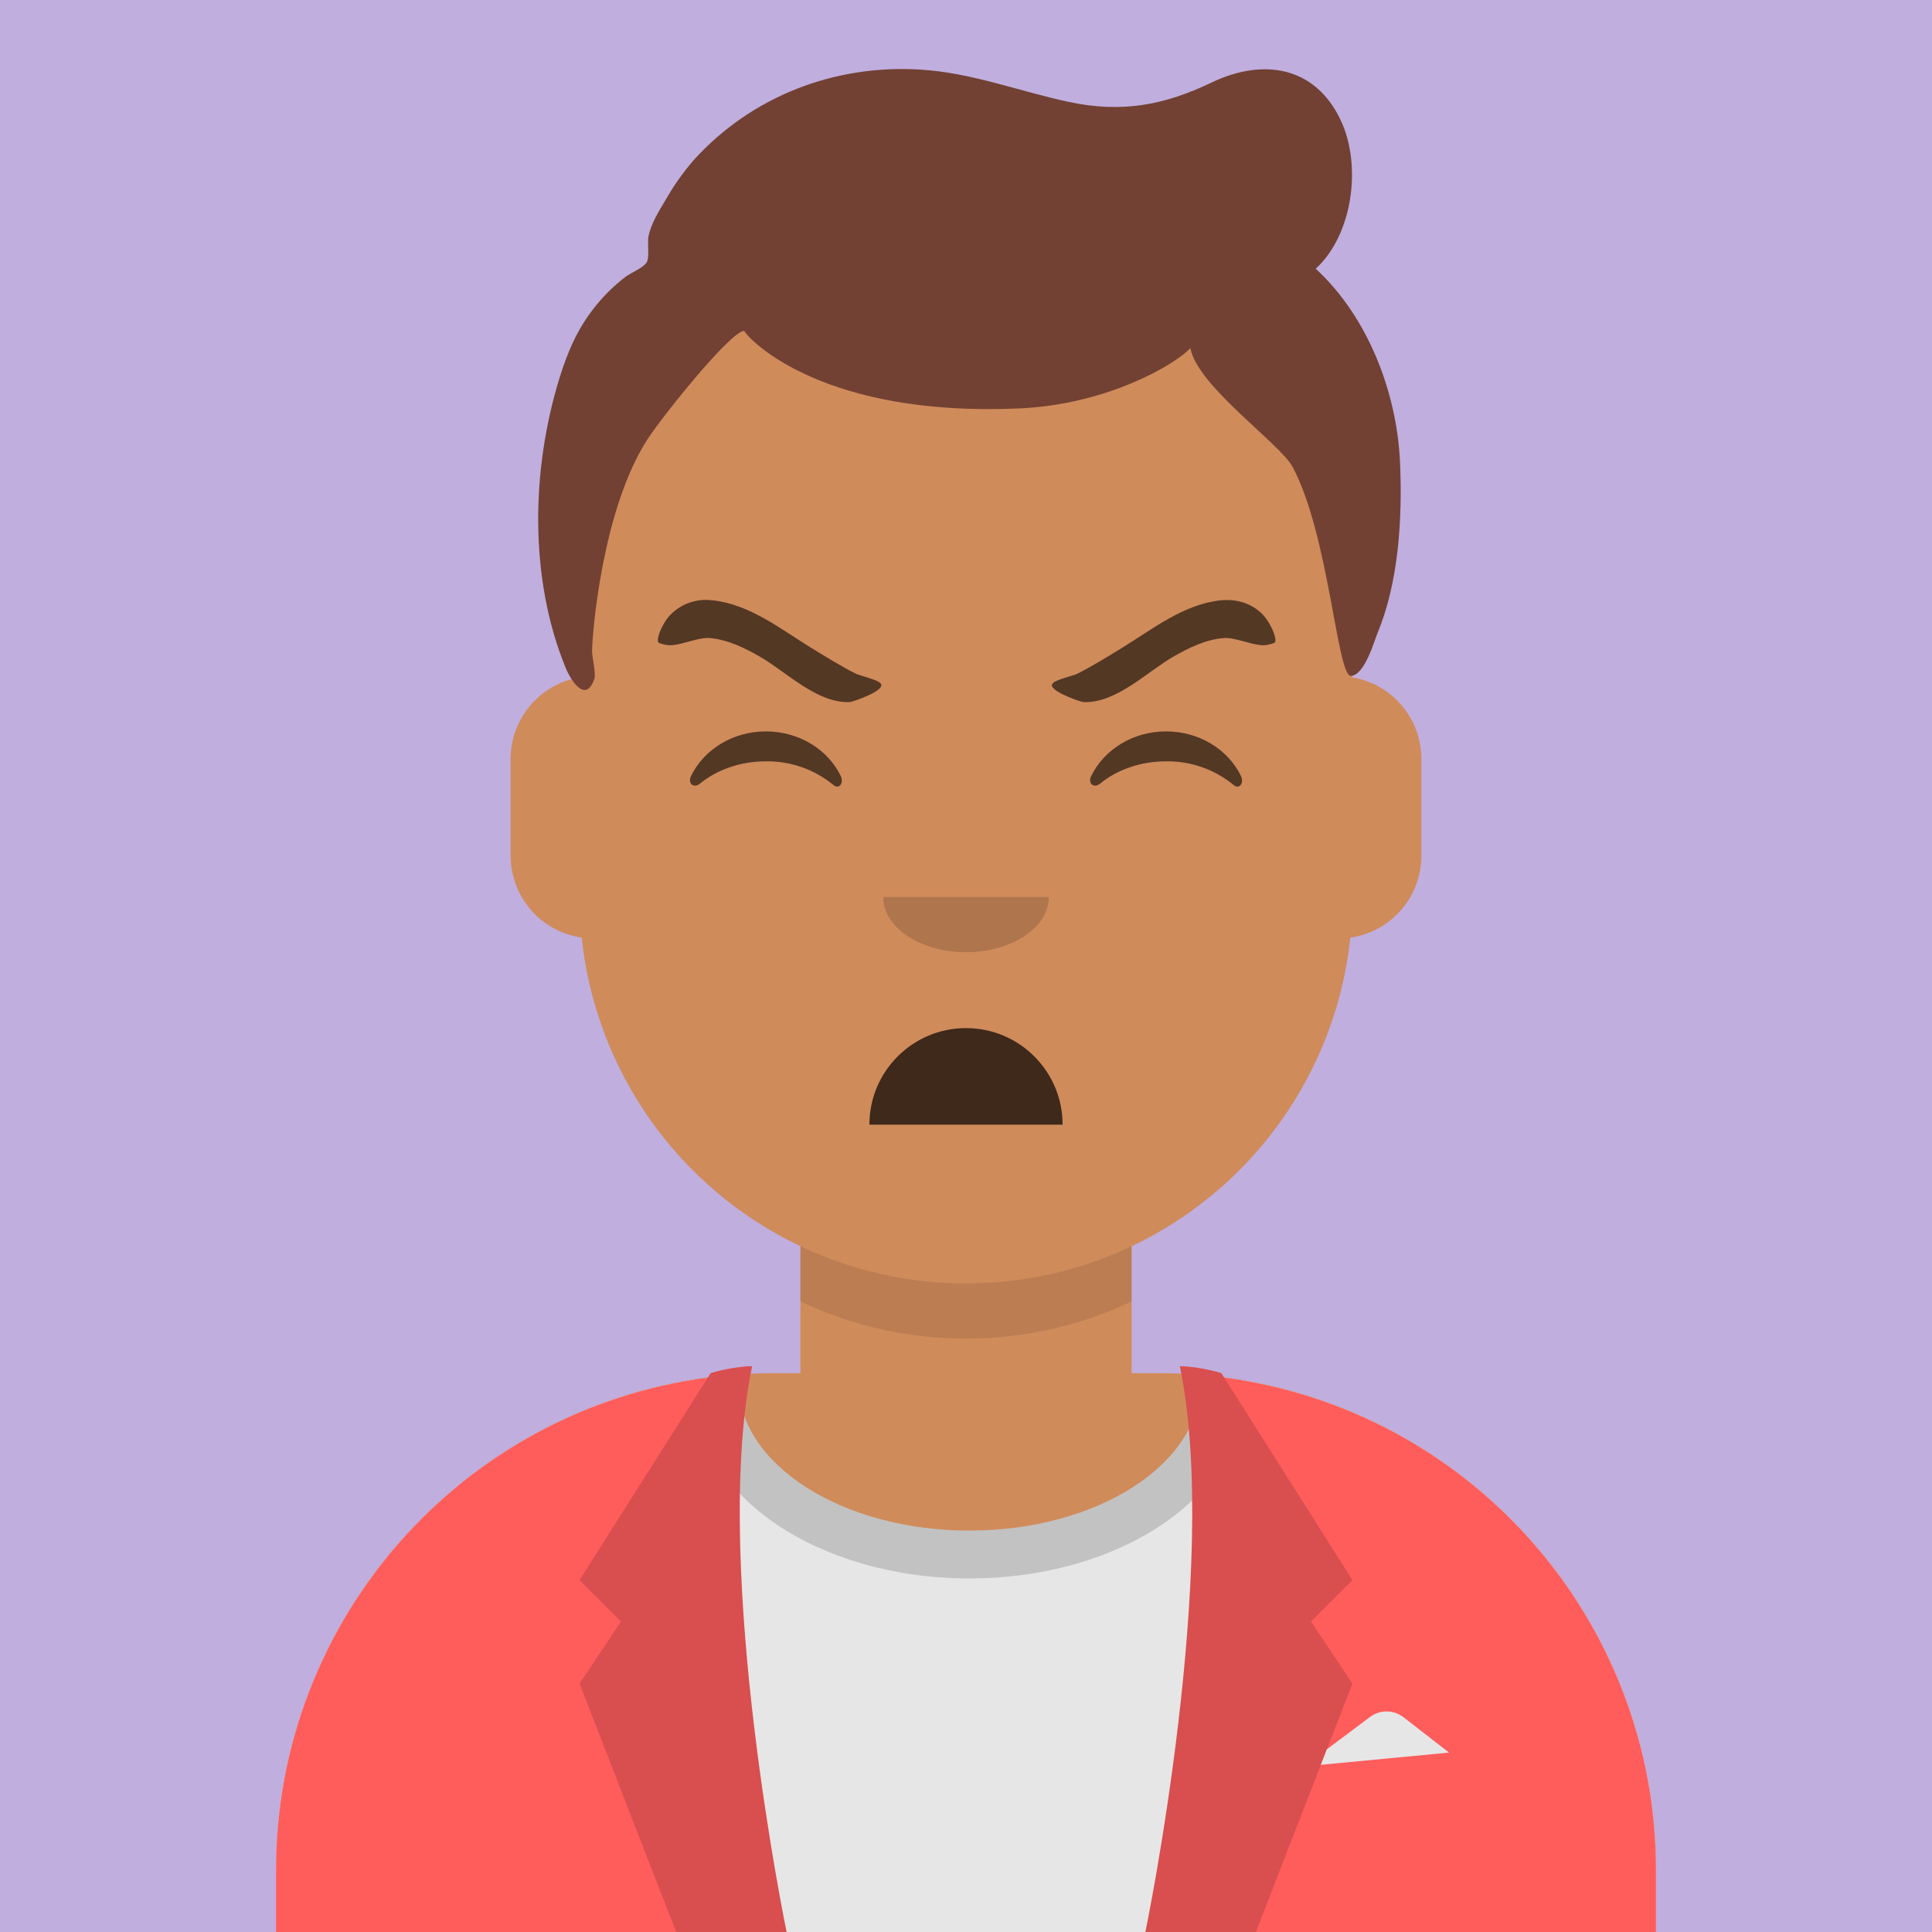
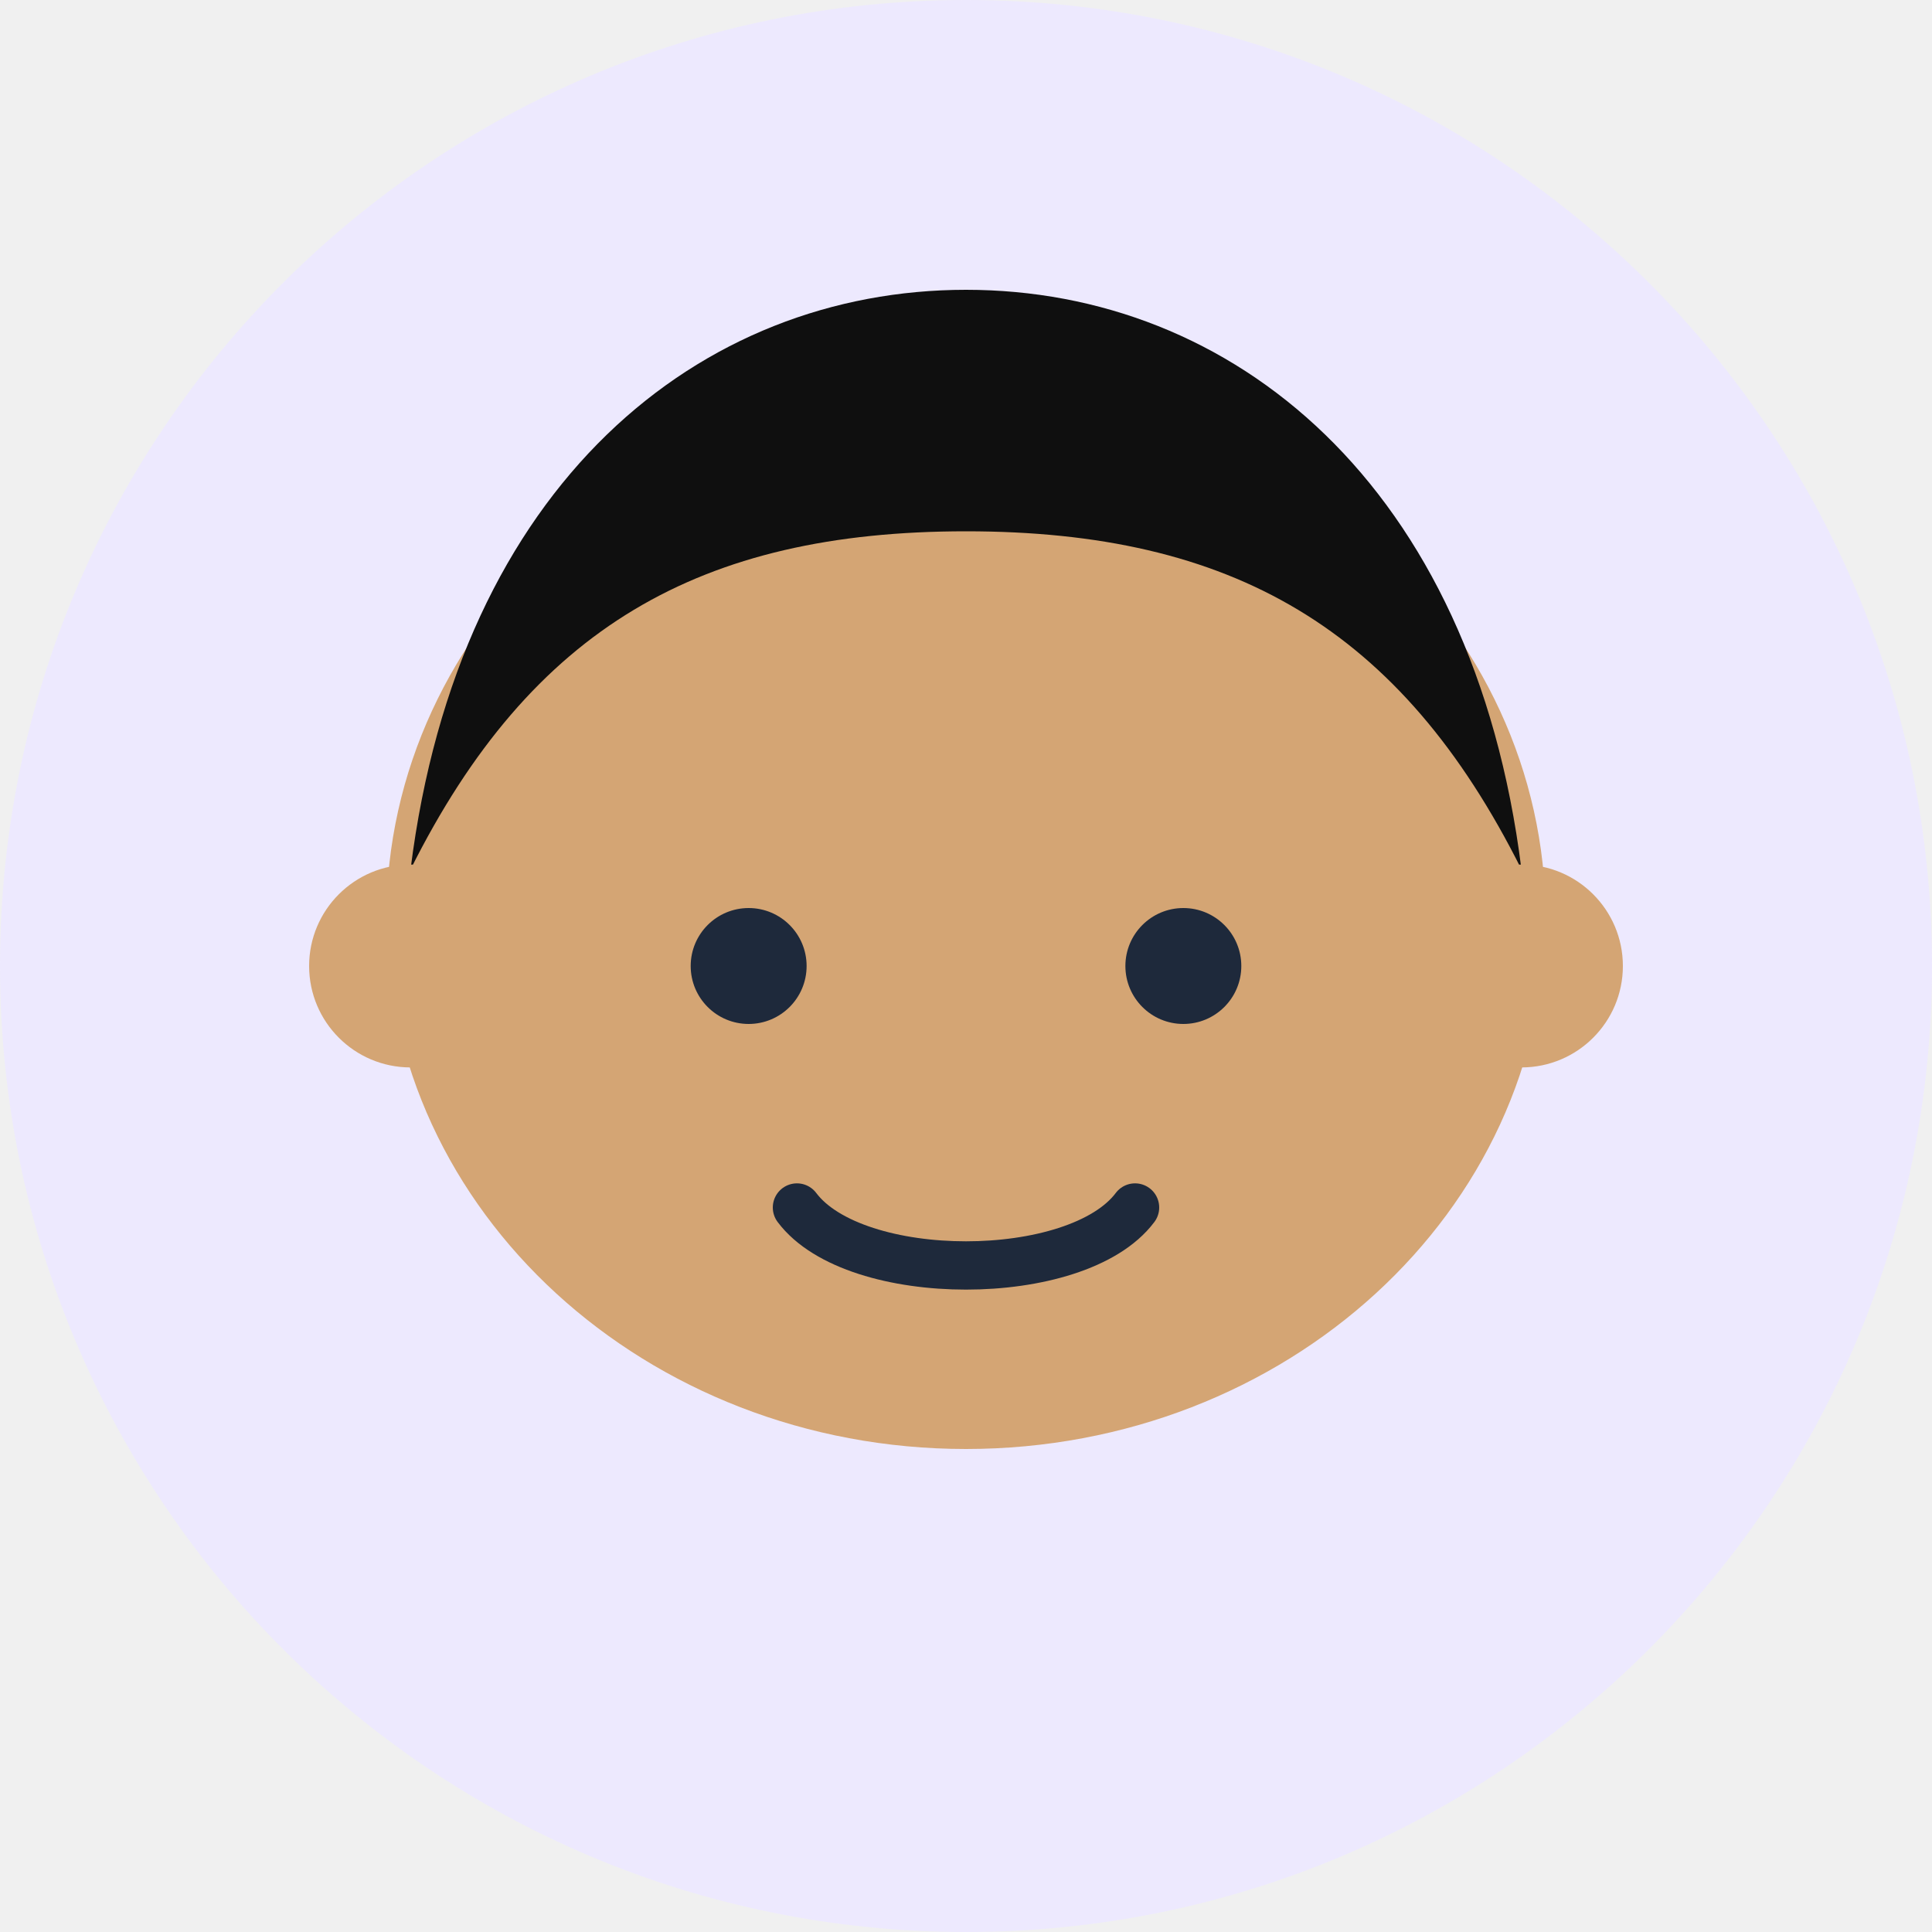
- <svg xmlns="http://www.w3.org/2000/svg" viewBox="0 0 280 280" fill="none" shape-rendering="auto">
-   <mask id="viewboxMask">
-     <rect width="280" height="280" rx="0" ry="0" x="0" y="0" fill="#fff" />
-   </mask>
-   <g mask="url(#viewboxMask)">
-     <rect fill="#c0aede" width="280" height="280" x="0" y="0" />
-     <g transform="translate(8)">
-       <path d="M132 36a56 56 0 0 0-56 56v6.17A12 12 0 0 0 66 110v14a12 12 0 0 0 10.3 11.88 56.04 56.04 0 0 0 31.7 44.73v18.4h-4a72 72 0 0 0-72 72v9h200v-9a72 72 0 0 0-72-72h-4v-18.39a56.04 56.04 0 0 0 31.7-44.73A12 12 0 0 0 198 124v-14a12 12 0 0 0-10-11.83V92a56 56 0 0 0-56-56Z" fill="#d08b5b" />
-       <path d="M108 180.61v8a55.79 55.79 0 0 0 24 5.39c8.59 0 16.73-1.93 24-5.39v-8a55.79 55.79 0 0 1-24 5.39 55.79 55.79 0 0 1-24-5.39Z" fill="#000" fill-opacity=".1" />
-       <g transform="translate(0 170)">
-         <path d="M132.5 51.83c18.5 0 33.5-9.62 33.5-21.48 0-.36-.01-.7-.04-1.06A72 72 0 0 1 232 101.04V110H32v-8.95a72 72 0 0 1 67.05-71.83c-.03.37-.05.75-.05 1.13 0 11.86 15 21.48 33.5 21.48Z" fill="#E6E6E6" />
-         <path d="M132.5 58.76c21.89 0 39.63-12.05 39.63-26.91 0-.6-.02-1.2-.08-1.8-2-.33-4.03-.59-6.1-.76.04.35.05.7.05 1.06 0 11.86-15 21.48-33.5 21.48S99 42.2 99 30.35c0-.38.02-.76.05-1.13-2.06.14-4.08.36-6.08.67-.07.65-.1 1.3-.1 1.96 0 14.86 17.74 26.91 39.63 26.91Z" fill="#000" fill-opacity=".16" />
-         <path d="M100.78 29.12 101 28c-2.96.05-6 1-6 1l-.42.66A72.01 72.01 0 0 0 32 101.06V110h74s-10.7-51.56-5.24-80.8l.02-.08ZM158 110s11-53 5-82c2.96.05 6 1 6 1l.42.66a72.01 72.01 0 0 1 62.58 71.4V110h-74Z" fill="#ff5c5c" />
-         <path d="M101 28c-6 29 5 82 5 82H90L76 74l6-9-6-6 19-30s3.04-.95 6-1ZM163 28c6 29-5 82-5 82h16l14-36-6-9 6-6-19-30s-3.04-.95-6-1Z" fill-rule="evenodd" clip-rule="evenodd" fill="#000" fill-opacity=".15" />
-         <path d="m183.42 85.77.87-2.24 6.27-4.7a4 4 0 0 1 4.85.05l6.6 5.12-18.59 1.77Z" fill="#E6E6E6" />
-       </g>
-       <g transform="translate(78 134)">
-         <path fill-rule="evenodd" clip-rule="evenodd" d="M40 29a14 14 0 1 1 28 0" fill="#000" fill-opacity=".7" />
-       </g>
-       <g transform="translate(104 122)">
-         <path fill-rule="evenodd" clip-rule="evenodd" d="M16 8c0 4.42 5.37 8 12 8s12-3.58 12-8" fill="#000" fill-opacity=".16" />
-       </g>
-       <g transform="translate(76 90)">
-         <path d="M16.16 22.45c1.85-3.8 6-6.45 10.84-6.45 4.81 0 8.96 2.63 10.82 6.4.55 1.13-.24 2.05-1.03 1.37a15.05 15.05 0 0 0-9.8-3.43c-3.73 0-7.12 1.24-9.55 3.23-.9.73-1.82-.01-1.28-1.12ZM74.16 22.45c1.85-3.8 6-6.45 10.84-6.45 4.81 0 8.96 2.63 10.82 6.4.55 1.13-.24 2.05-1.03 1.37a15.05 15.05 0 0 0-9.8-3.43c-3.74 0-7.13 1.24-9.56 3.23-.9.73-1.82-.01-1.28-1.12Z" fill-rule="evenodd" clip-rule="evenodd" fill="#000" fill-opacity=".6" />
-       </g>
-       <g transform="translate(76 82)">
-         <path d="M44.1 17.12ZM19.27 5.01a7.16 7.16 0 0 0-6.42 2.43c-.6.73-1.56 2.48-1.51 3.42.02.35.22.37 1.12.59 1.65.39 4.5-1.12 6.36-.98 2.58.2 5.04 1.4 7.28 2.68 3.84 2.2 8.35 6.84 13.1 6.6.35-.02 5.41-1.74 4.4-2.72-.31-.49-3.03-1.13-3.5-1.36-2.17-1.09-4.37-2.45-6.44-3.72C29.14 9.18 24.72 5.6 19.28 5ZM68.03 17.12ZM92.91 5.01c2.36-.27 4.85.5 6.42 2.43.6.73 1.56 2.48 1.51 3.42-.02.35-.22.37-1.12.59-1.65.39-4.5-1.12-6.36-.98-2.58.2-5.04 1.4-7.28 2.68-3.84 2.2-8.35 6.84-13.1 6.6-.35-.02-5.41-1.74-4.4-2.72.31-.49 3.03-1.13 3.5-1.36 2.17-1.09 4.36-2.45 6.44-3.72C83.05 9.18 87.46 5.6 92.91 5Z" fill-rule="evenodd" clip-rule="evenodd" fill="#000" fill-opacity=".6" />
-       </g>
-       <g transform="translate(-1)">
-         <path fill-rule="evenodd" clip-rule="evenodd" d="M183.68 38.95c5.4-4.95 6.7-14.99 3.64-21.5-3.77-8-11.42-9-18.75-5.48-6.9 3.31-13.06 4.42-20.62 2.81-7.26-1.54-14.14-4.26-21.65-4.7-12.32-.74-24.3 3.83-32.7 13.05a35.75 35.75 0 0 0-4.11 5.8c-.98 1.63-2.08 3.38-2.5 5.26-.2.9.18 3.1-.27 3.83-.48.8-2.3 1.52-3.07 2.1a25.02 25.02 0 0 0-4.18 4.05c-2.66 3.22-4.13 6.59-5.37 10.57-4.1 13.25-4.45 29 .86 42 .7 1.74 2.9 5.36 4.18 1.64.26-.73-.33-3.19-.33-3.93 0-2.72 1.5-20.73 8.05-30.82 2.13-3.28 11.97-15.58 13.98-15.68 1.07 1.7 11.88 12.51 39.94 11.24 12.66-.58 22.4-6.27 24.74-8.73 1.03 5.53 13 13.81 14.82 17.22 5.26 9.85 6.43 30.3 8.44 30.27 2.01-.04 3.45-5.24 3.87-6.23 3.07-7.38 3.6-16.64 3.26-24.56-.42-10.2-4.63-21.23-12.23-28.22Z" fill="#724133" />
-       </g>
-       <g transform="translate(49 72)" />
-       <g transform="translate(62 42)" />
-     </g>
-   </g>
+ <svg xmlns="http://www.w3.org/2000/svg" viewBox="0 0 80 80" fill="none">
+   <circle cx="40" cy="40" r="40" fill="#ede9fe" />
+   <ellipse cx="40" cy="38" rx="24" ry="22" fill="#d4a574" />
+   <path d="M17 36c2-16 12-24 23-24s21 8 23 24c-5-10-12-14-23-14S22 26 17 36z" fill="#0f0f0f" />
+   <circle cx="17" cy="40" r="4.2" fill="#d4a574" />
+   <circle cx="63" cy="40" r="4.2" fill="#d4a574" />
+   <circle cx="31" cy="40" r="2.4" fill="#1e293b" />
+   <circle cx="49" cy="40" r="2.4" fill="#1e293b" />
+   <path d="M33 50c2.4 3.2 11.6 3.2 14 0" stroke="#1e293b" stroke-width="2" stroke-linecap="round" fill="none" />
</svg>
